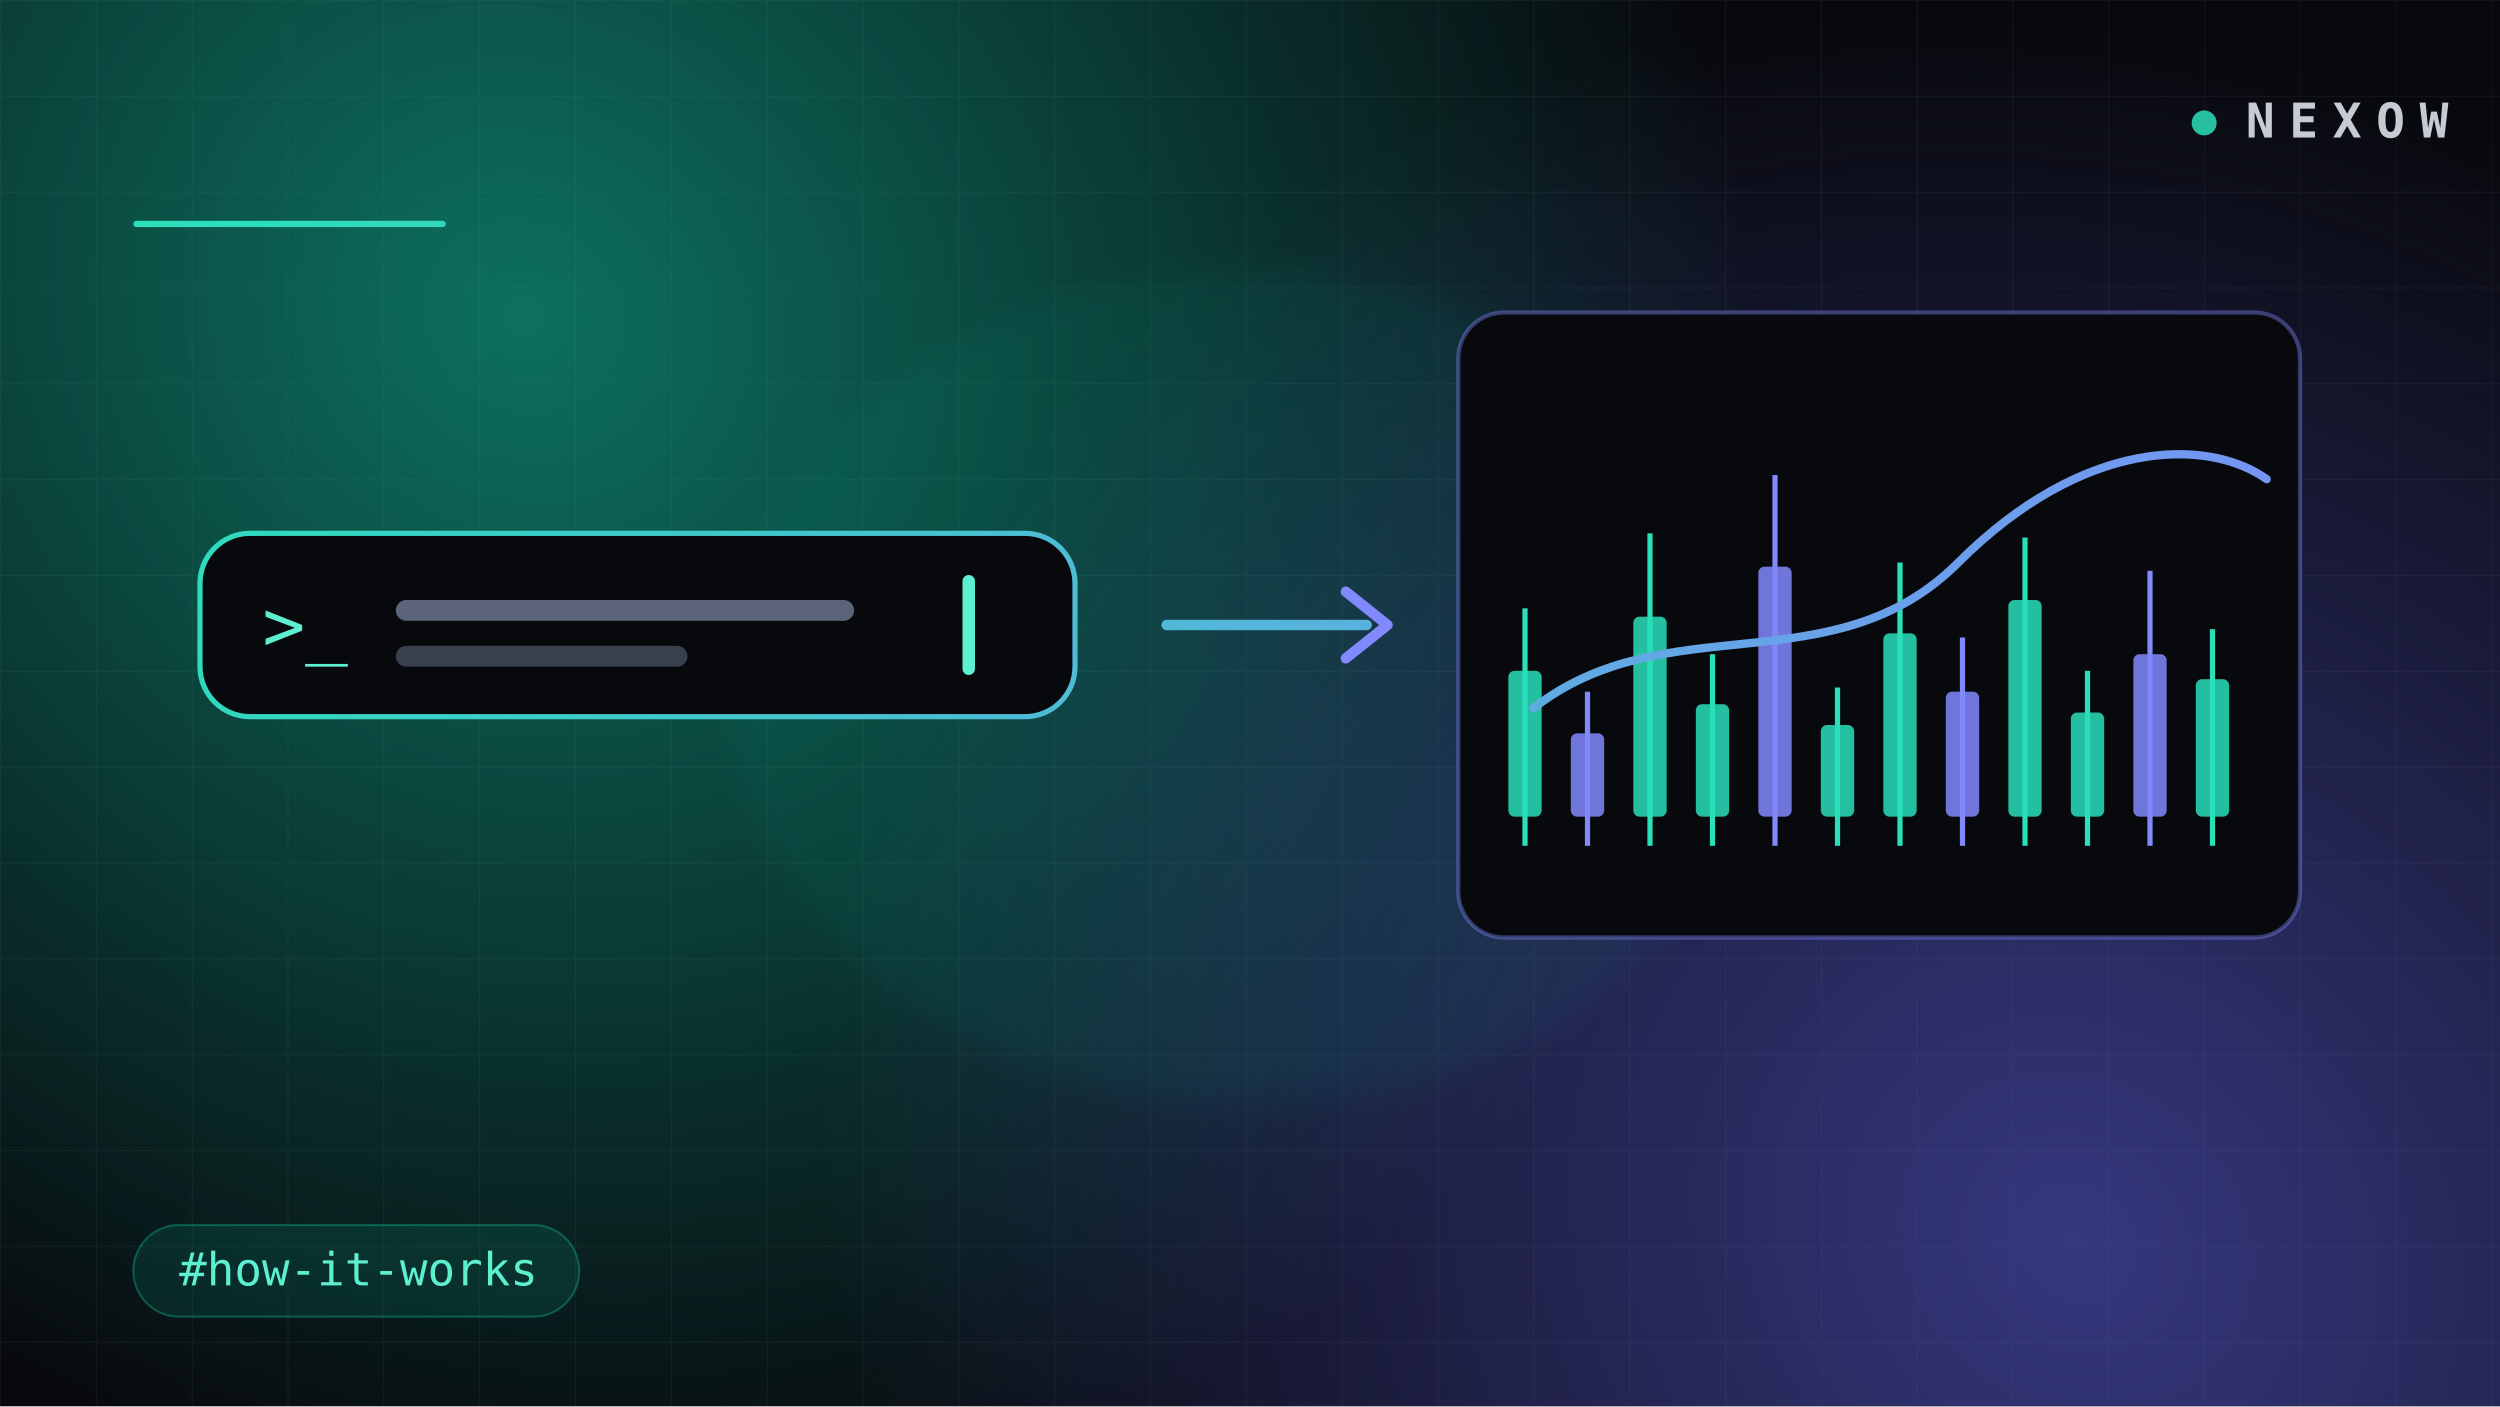
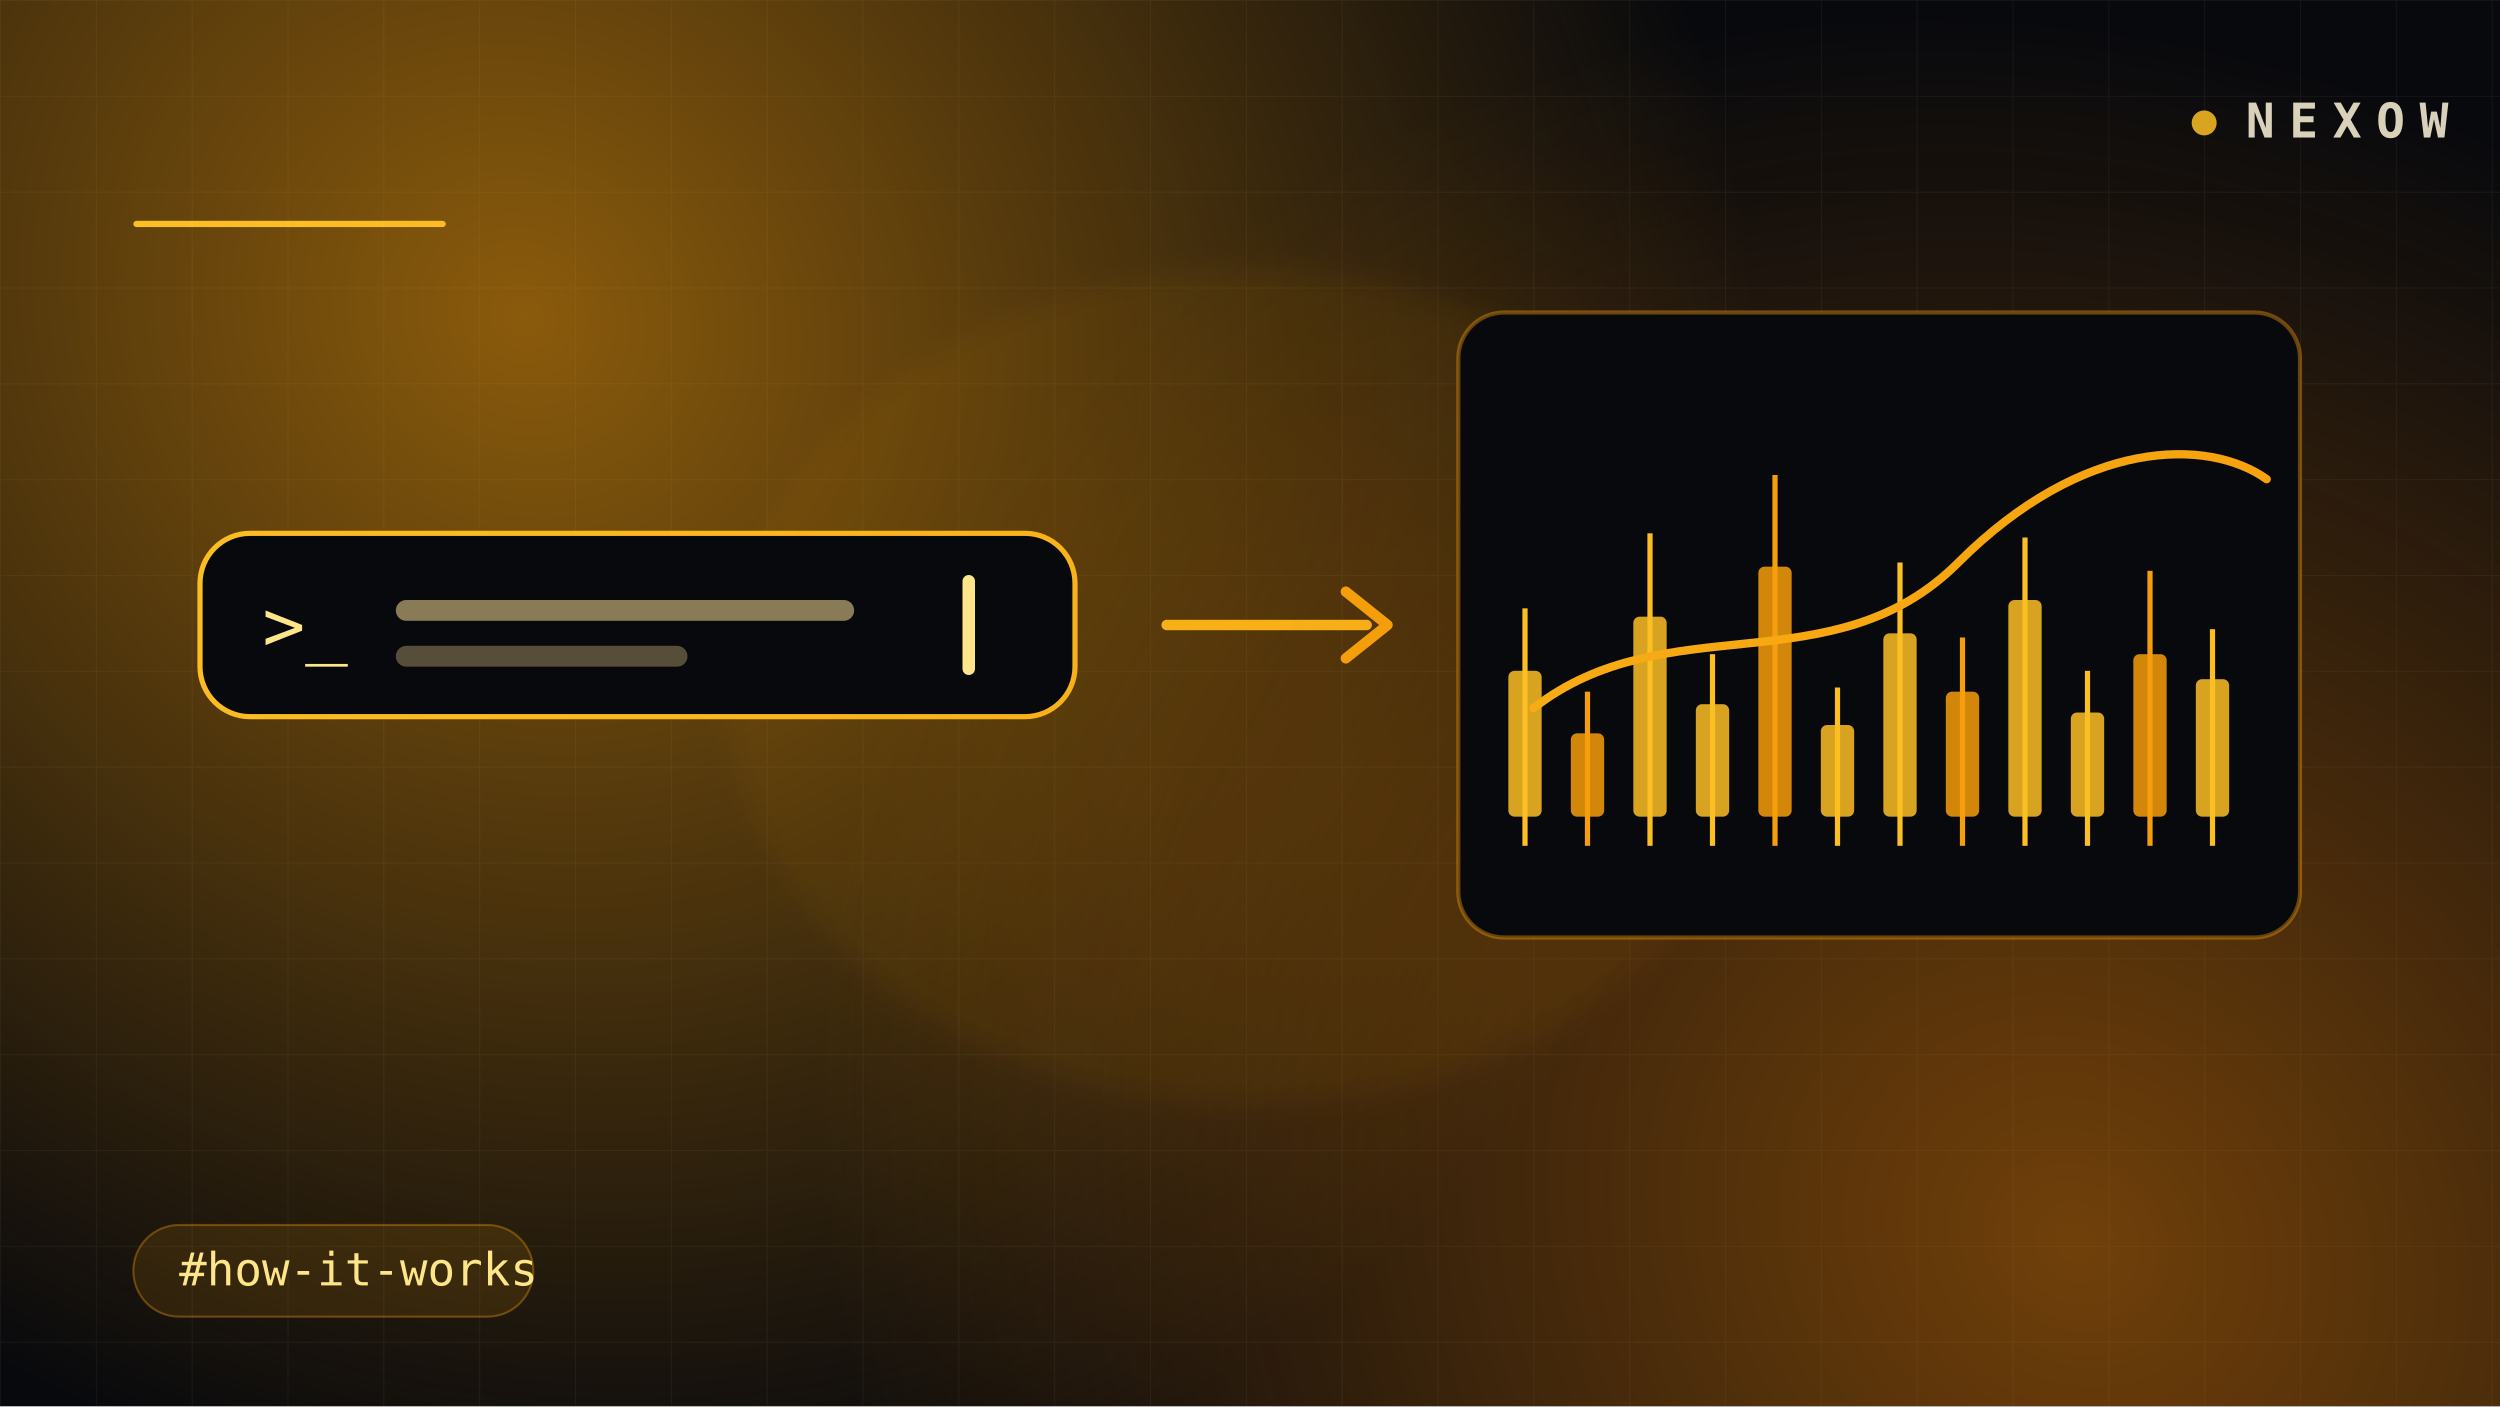
<svg xmlns="http://www.w3.org/2000/svg" width="1200" height="675" viewBox="0 0 1200 675" fill="none" role="img" aria-label="Prompt to live widget illustration">
  <defs>
    <radialGradient id="glowA" cx="0" cy="0" r="1" gradientUnits="userSpaceOnUse" gradientTransform="translate(250 150) rotate(40) scale(620 560)">
-       <stop stop-color="#10c5a3" stop-opacity="0.55" />
-       <stop offset="1" stop-color="#10c5a3" stop-opacity="0" />
+       <stop stop-color="#f59e0b" stop-opacity="0.55" />
+       <stop offset="1" stop-color="#f59e0b" stop-opacity="0" />
    </radialGradient>
    <radialGradient id="glowB" cx="0" cy="0" r="1" gradientUnits="userSpaceOnUse" gradientTransform="translate(1000 600) rotate(-140) scale(640 560)">
-       <stop stop-color="#6366f1" stop-opacity="0.5" />
-       <stop offset="1" stop-color="#6366f1" stop-opacity="0" />
+       <stop stop-color="#d97706" stop-opacity="0.5" />
+       <stop offset="1" stop-color="#d97706" stop-opacity="0" />
    </radialGradient>
    <linearGradient id="edge" x1="80" y1="140" x2="1120" y2="560" gradientUnits="userSpaceOnUse">
-       <stop stop-color="#2adfba" />
-       <stop offset="1" stop-color="#8189fc" />
+       <stop stop-color="#fbbf24" />
+       <stop offset="1" stop-color="#f59e0b" />
    </linearGradient>
    <pattern id="grid" width="46" height="46" patternUnits="userSpaceOnUse">
      <path d="M46 0H0V46" fill="none" stroke="#ffffff" stroke-opacity="0.045" stroke-width="1" />
    </pattern>
    <filter id="soft" x="-30%" y="-30%" width="160%" height="160%">
      <feGaussianBlur stdDeviation="7" />
    </filter>
  </defs>
  <rect width="1200" height="675" fill="#08090d" />
  <rect width="1200" height="675" fill="url(#grid)" />
  <rect width="1200" height="675" fill="url(#glowA)" />
  <rect width="1200" height="675" fill="url(#glowB)" />
  <g opacity="0.85">
-     <circle cx="1058" cy="59" r="6" fill="#2adfba" />
-     <text x="1078" y="66" font-family="'JetBrains Mono', ui-monospace, SFMono-Regular, monospace" font-size="23" font-weight="700" letter-spacing="7" fill="#e8ecf5">NEXOW</text>
+     <circle cx="1058" cy="59" r="6" fill="#fbbf24" />
+     <text x="1078" y="66" font-family="'JetBrains Mono', ui-monospace, SFMono-Regular, monospace" font-size="23" font-weight="700" letter-spacing="7" fill="#fdf3d8">NEXOW</text>
  </g>
  <g transform="translate(64 588)">
-     <rect x="0" y="0" width="214" height="44" rx="22" fill="#10c5a3" fill-opacity="0.12" stroke="#10c5a3" stroke-opacity="0.35" />
-     <text x="22" y="29" font-family="'JetBrains Mono', ui-monospace, SFMono-Regular, monospace" font-size="22" fill="#5cf0d0">#how-it-works</text>
+     <rect x="0" y="0" width="192" height="44" rx="22" fill="#f59e0b" fill-opacity="0.12" stroke="#f59e0b" stroke-opacity="0.35" />
+     <text x="22" y="29" font-family="'JetBrains Mono', ui-monospace, SFMono-Regular, monospace" font-size="22" fill="#fde68a">#how-it-works</text>
  </g>
  <rect x="64" y="106" width="150" height="3" rx="1.5" fill="url(#edge)" />
  <g>
-     <ellipse cx="600" cy="330" rx="250" ry="200" fill="#10c5a3" fill-opacity="0.06" filter="url(#soft)" />
+     <ellipse cx="600" cy="330" rx="250" ry="200" fill="#f59e0b" fill-opacity="0.06" filter="url(#soft)" />
    <rect x="96" y="256" width="420" height="88" rx="24" fill="#08090d" stroke="url(#edge)" stroke-width="2.5" />
-     <text x="126" y="312" font-family="'JetBrains Mono', ui-monospace, SFMono-Regular, monospace" font-size="34" fill="#5cf0d0">&gt;_</text>
-     <rect x="190" y="288" width="220" height="10" rx="5" fill="#5b6478" />
-     <rect x="190" y="310" width="140" height="10" rx="5" fill="#5b6478" fill-opacity="0.6" />
-     <rect x="462" y="276" width="6" height="48" rx="3" fill="#5cf0d0" />
+     <text x="126" y="312" font-family="'JetBrains Mono', ui-monospace, SFMono-Regular, monospace" font-size="34" fill="#fde68a">&gt;_</text>
+     <rect x="190" y="288" width="220" height="10" rx="5" fill="#8a7b57" />
+     <rect x="190" y="310" width="140" height="10" rx="5" fill="#8a7b57" fill-opacity="0.6" />
+     <rect x="462" y="276" width="6" height="48" rx="3" fill="#fde68a" />
    <path d="M560 300 h96" stroke="url(#edge)" stroke-width="5" stroke-linecap="round" />
-     <path d="M646 284 l20 16 l-20 16" fill="none" stroke="#8189fc" stroke-width="5" stroke-linecap="round" stroke-linejoin="round" />
-     <rect x="700" y="150" width="404" height="300" rx="22" fill="#08090d" stroke="#8189fc" stroke-opacity="0.4" stroke-width="2" />
-     <line x1="732" y1="292" x2="732" y2="406" stroke="#2adfba" stroke-width="2.5" />
-     <rect x="724" y="322" width="16" height="70" rx="3" fill="#2adfba" fill-opacity="0.85" />
-     <line x1="762" y1="332" x2="762" y2="406" stroke="#8189fc" stroke-width="2.5" />
-     <rect x="754" y="352" width="16" height="40" rx="3" fill="#8189fc" fill-opacity="0.85" />
-     <line x1="792" y1="256" x2="792" y2="406" stroke="#2adfba" stroke-width="2.5" />
-     <rect x="784" y="296" width="16" height="96" rx="3" fill="#2adfba" fill-opacity="0.85" />
-     <line x1="822" y1="314" x2="822" y2="406" stroke="#2adfba" stroke-width="2.5" />
-     <rect x="814" y="338" width="16" height="54" rx="3" fill="#2adfba" fill-opacity="0.85" />
-     <line x1="852" y1="228" x2="852" y2="406" stroke="#8189fc" stroke-width="2.5" />
-     <rect x="844" y="272" width="16" height="120" rx="3" fill="#8189fc" fill-opacity="0.85" />
-     <line x1="882" y1="330" x2="882" y2="406" stroke="#2adfba" stroke-width="2.5" />
-     <rect x="874" y="348" width="16" height="44" rx="3" fill="#2adfba" fill-opacity="0.85" />
-     <line x1="912" y1="270" x2="912" y2="406" stroke="#2adfba" stroke-width="2.5" />
-     <rect x="904" y="304" width="16" height="88" rx="3" fill="#2adfba" fill-opacity="0.85" />
-     <line x1="942" y1="306" x2="942" y2="406" stroke="#8189fc" stroke-width="2.5" />
-     <rect x="934" y="332" width="16" height="60" rx="3" fill="#8189fc" fill-opacity="0.85" />
-     <line x1="972" y1="258" x2="972" y2="406" stroke="#2adfba" stroke-width="2.5" />
-     <rect x="964" y="288" width="16" height="104" rx="3" fill="#2adfba" fill-opacity="0.85" />
-     <line x1="1002" y1="322" x2="1002" y2="406" stroke="#2adfba" stroke-width="2.5" />
-     <rect x="994" y="342" width="16" height="50" rx="3" fill="#2adfba" fill-opacity="0.85" />
-     <line x1="1032" y1="274" x2="1032" y2="406" stroke="#8189fc" stroke-width="2.5" />
-     <rect x="1024" y="314" width="16" height="78" rx="3" fill="#8189fc" fill-opacity="0.85" />
-     <line x1="1062" y1="302" x2="1062" y2="406" stroke="#2adfba" stroke-width="2.5" />
-     <rect x="1054" y="326" width="16" height="66" rx="3" fill="#2adfba" fill-opacity="0.85" />
+     <path d="M646 284 l20 16 l-20 16" fill="none" stroke="#f59e0b" stroke-width="5" stroke-linecap="round" stroke-linejoin="round" />
+     <rect x="700" y="150" width="404" height="300" rx="22" fill="#08090d" stroke="#f59e0b" stroke-opacity="0.4" stroke-width="2" />
+     <line x1="732" y1="292" x2="732" y2="406" stroke="#fbbf24" stroke-width="2.5" />
+     <rect x="724" y="322" width="16" height="70" rx="3" fill="#fbbf24" fill-opacity="0.85" />
+     <line x1="762" y1="332" x2="762" y2="406" stroke="#f59e0b" stroke-width="2.5" />
+     <rect x="754" y="352" width="16" height="40" rx="3" fill="#f59e0b" fill-opacity="0.85" />
+     <line x1="792" y1="256" x2="792" y2="406" stroke="#fbbf24" stroke-width="2.5" />
+     <rect x="784" y="296" width="16" height="96" rx="3" fill="#fbbf24" fill-opacity="0.85" />
+     <line x1="822" y1="314" x2="822" y2="406" stroke="#fbbf24" stroke-width="2.5" />
+     <rect x="814" y="338" width="16" height="54" rx="3" fill="#fbbf24" fill-opacity="0.85" />
+     <line x1="852" y1="228" x2="852" y2="406" stroke="#f59e0b" stroke-width="2.5" />
+     <rect x="844" y="272" width="16" height="120" rx="3" fill="#f59e0b" fill-opacity="0.85" />
+     <line x1="882" y1="330" x2="882" y2="406" stroke="#fbbf24" stroke-width="2.5" />
+     <rect x="874" y="348" width="16" height="44" rx="3" fill="#fbbf24" fill-opacity="0.85" />
+     <line x1="912" y1="270" x2="912" y2="406" stroke="#fbbf24" stroke-width="2.5" />
+     <rect x="904" y="304" width="16" height="88" rx="3" fill="#fbbf24" fill-opacity="0.85" />
+     <line x1="942" y1="306" x2="942" y2="406" stroke="#f59e0b" stroke-width="2.5" />
+     <rect x="934" y="332" width="16" height="60" rx="3" fill="#f59e0b" fill-opacity="0.85" />
+     <line x1="972" y1="258" x2="972" y2="406" stroke="#fbbf24" stroke-width="2.5" />
+     <rect x="964" y="288" width="16" height="104" rx="3" fill="#fbbf24" fill-opacity="0.85" />
+     <line x1="1002" y1="322" x2="1002" y2="406" stroke="#fbbf24" stroke-width="2.5" />
+     <rect x="994" y="342" width="16" height="50" rx="3" fill="#fbbf24" fill-opacity="0.85" />
+     <line x1="1032" y1="274" x2="1032" y2="406" stroke="#f59e0b" stroke-width="2.5" />
+     <rect x="1024" y="314" width="16" height="78" rx="3" fill="#f59e0b" fill-opacity="0.85" />
+     <line x1="1062" y1="302" x2="1062" y2="406" stroke="#fbbf24" stroke-width="2.5" />
+     <rect x="1054" y="326" width="16" height="66" rx="3" fill="#fbbf24" fill-opacity="0.85" />
    <path d="M736 340 C 800 290, 880 330, 940 270 S 1060 210, 1088 230" fill="none" stroke="url(#edge)" stroke-width="4" stroke-linecap="round" />
  </g>
</svg>
